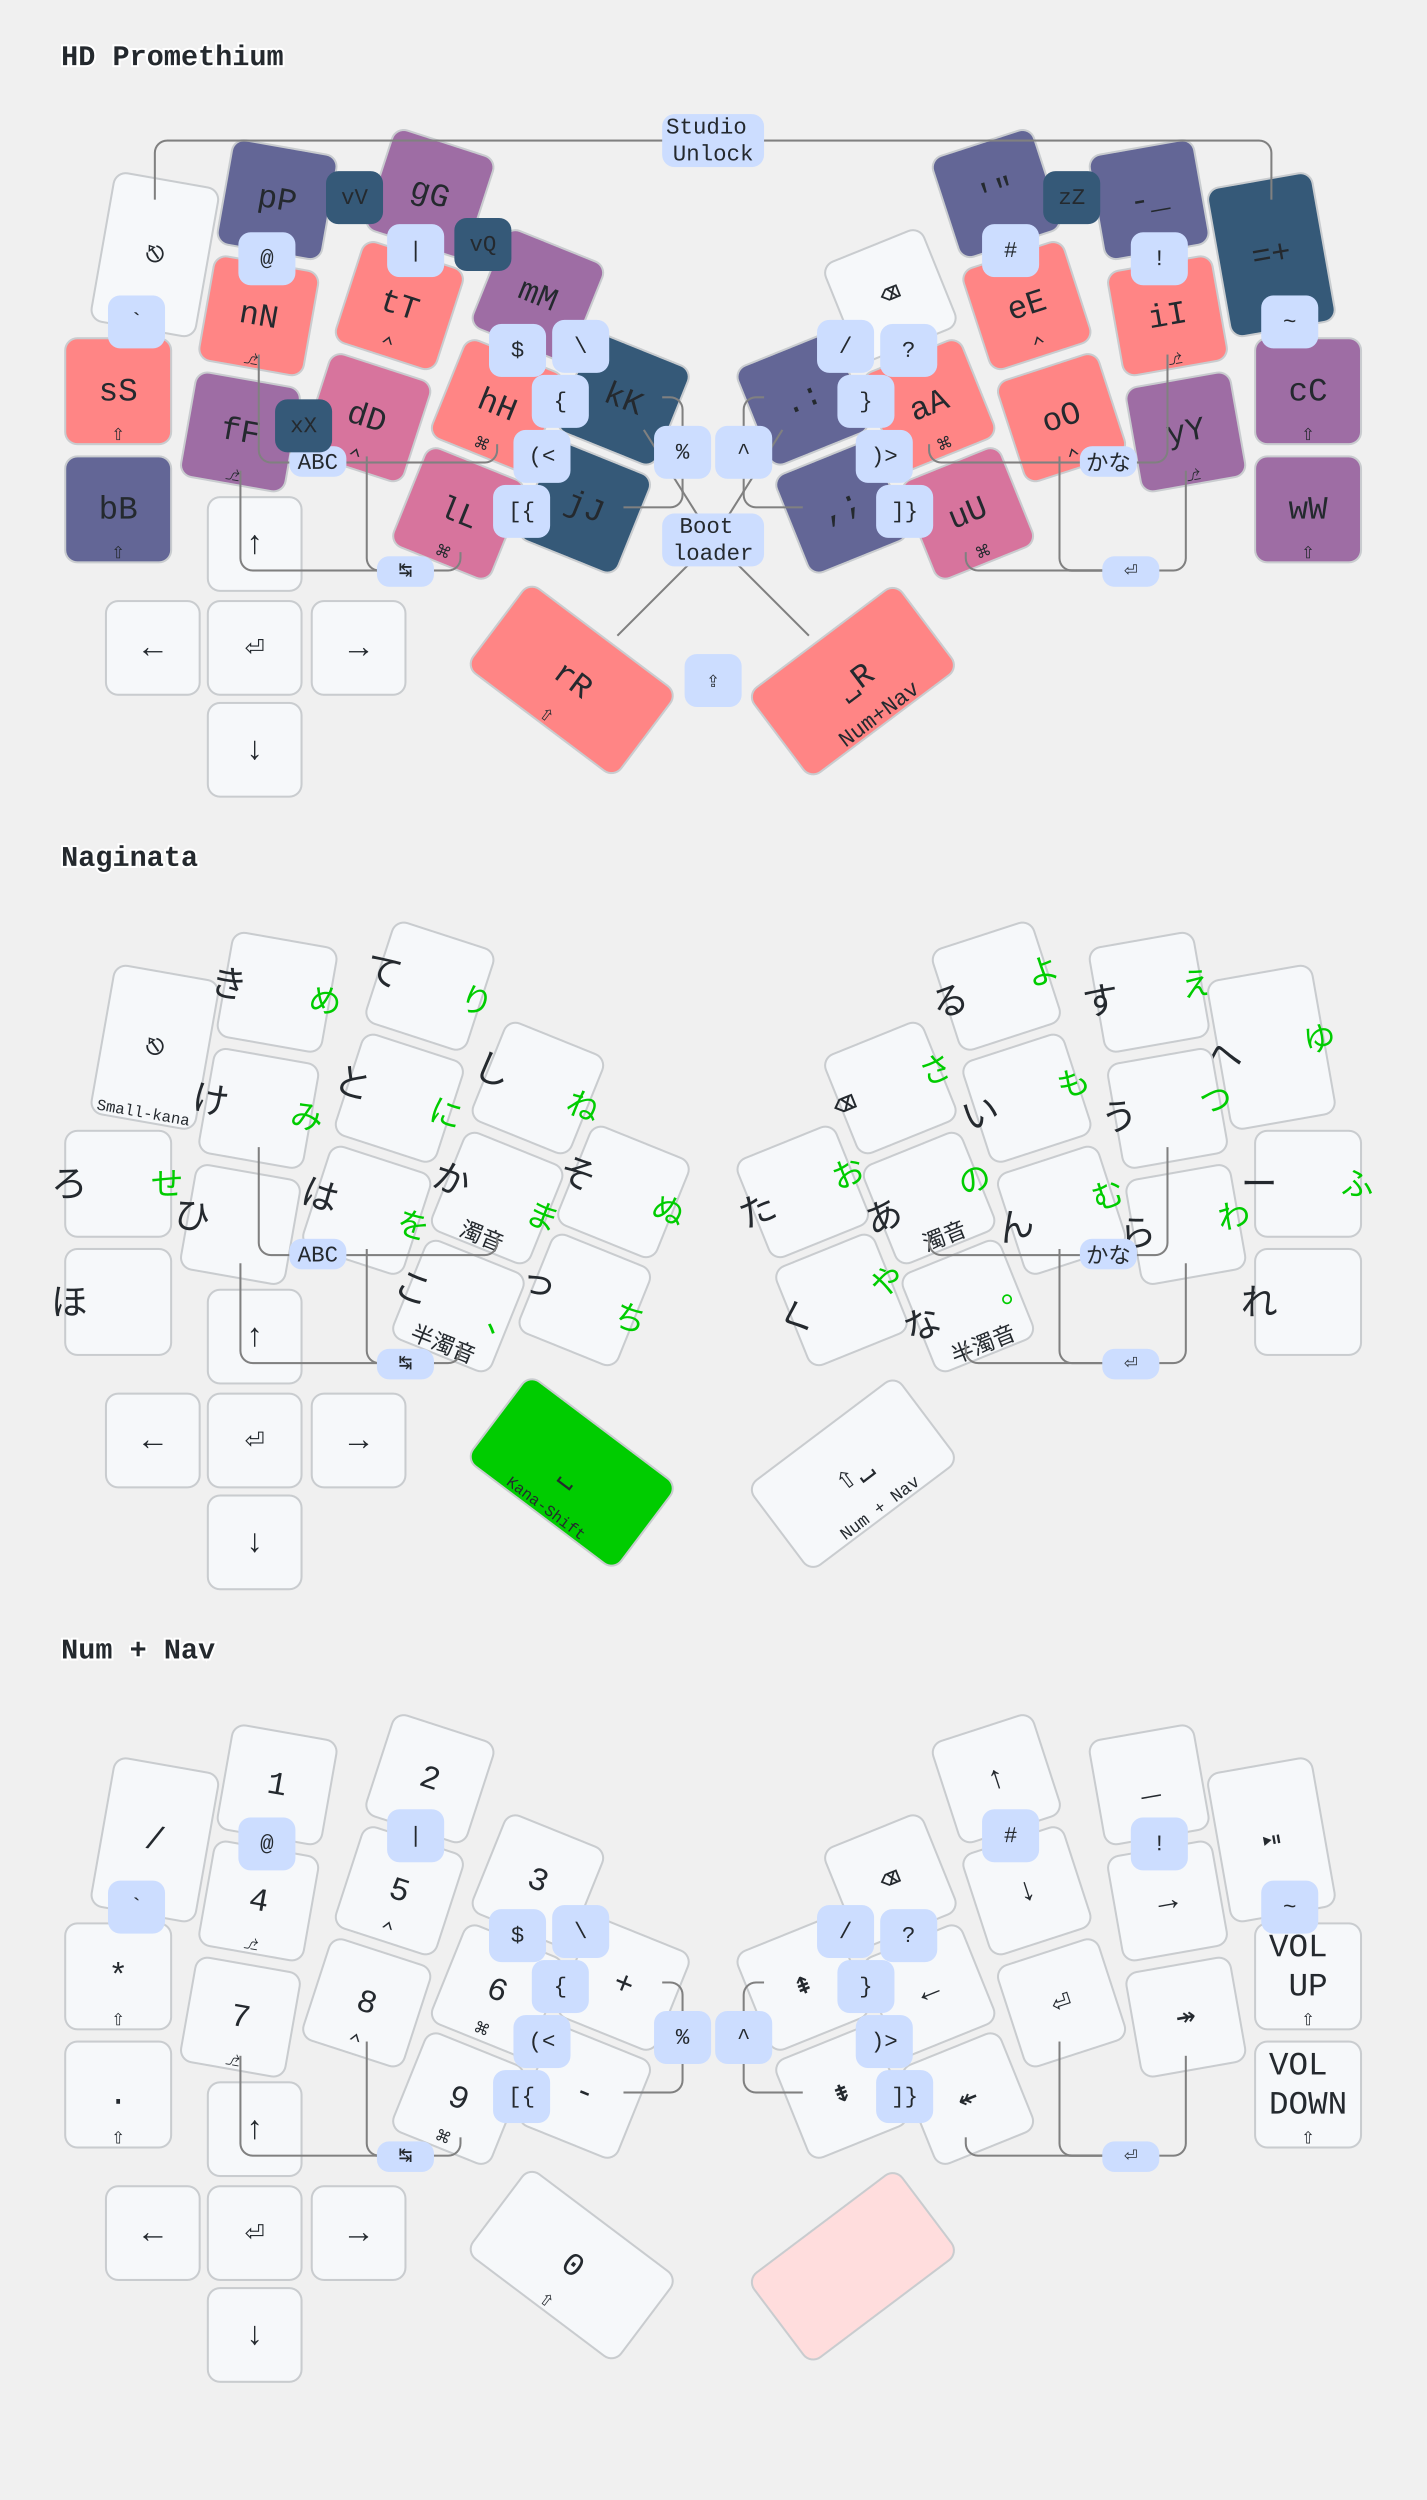
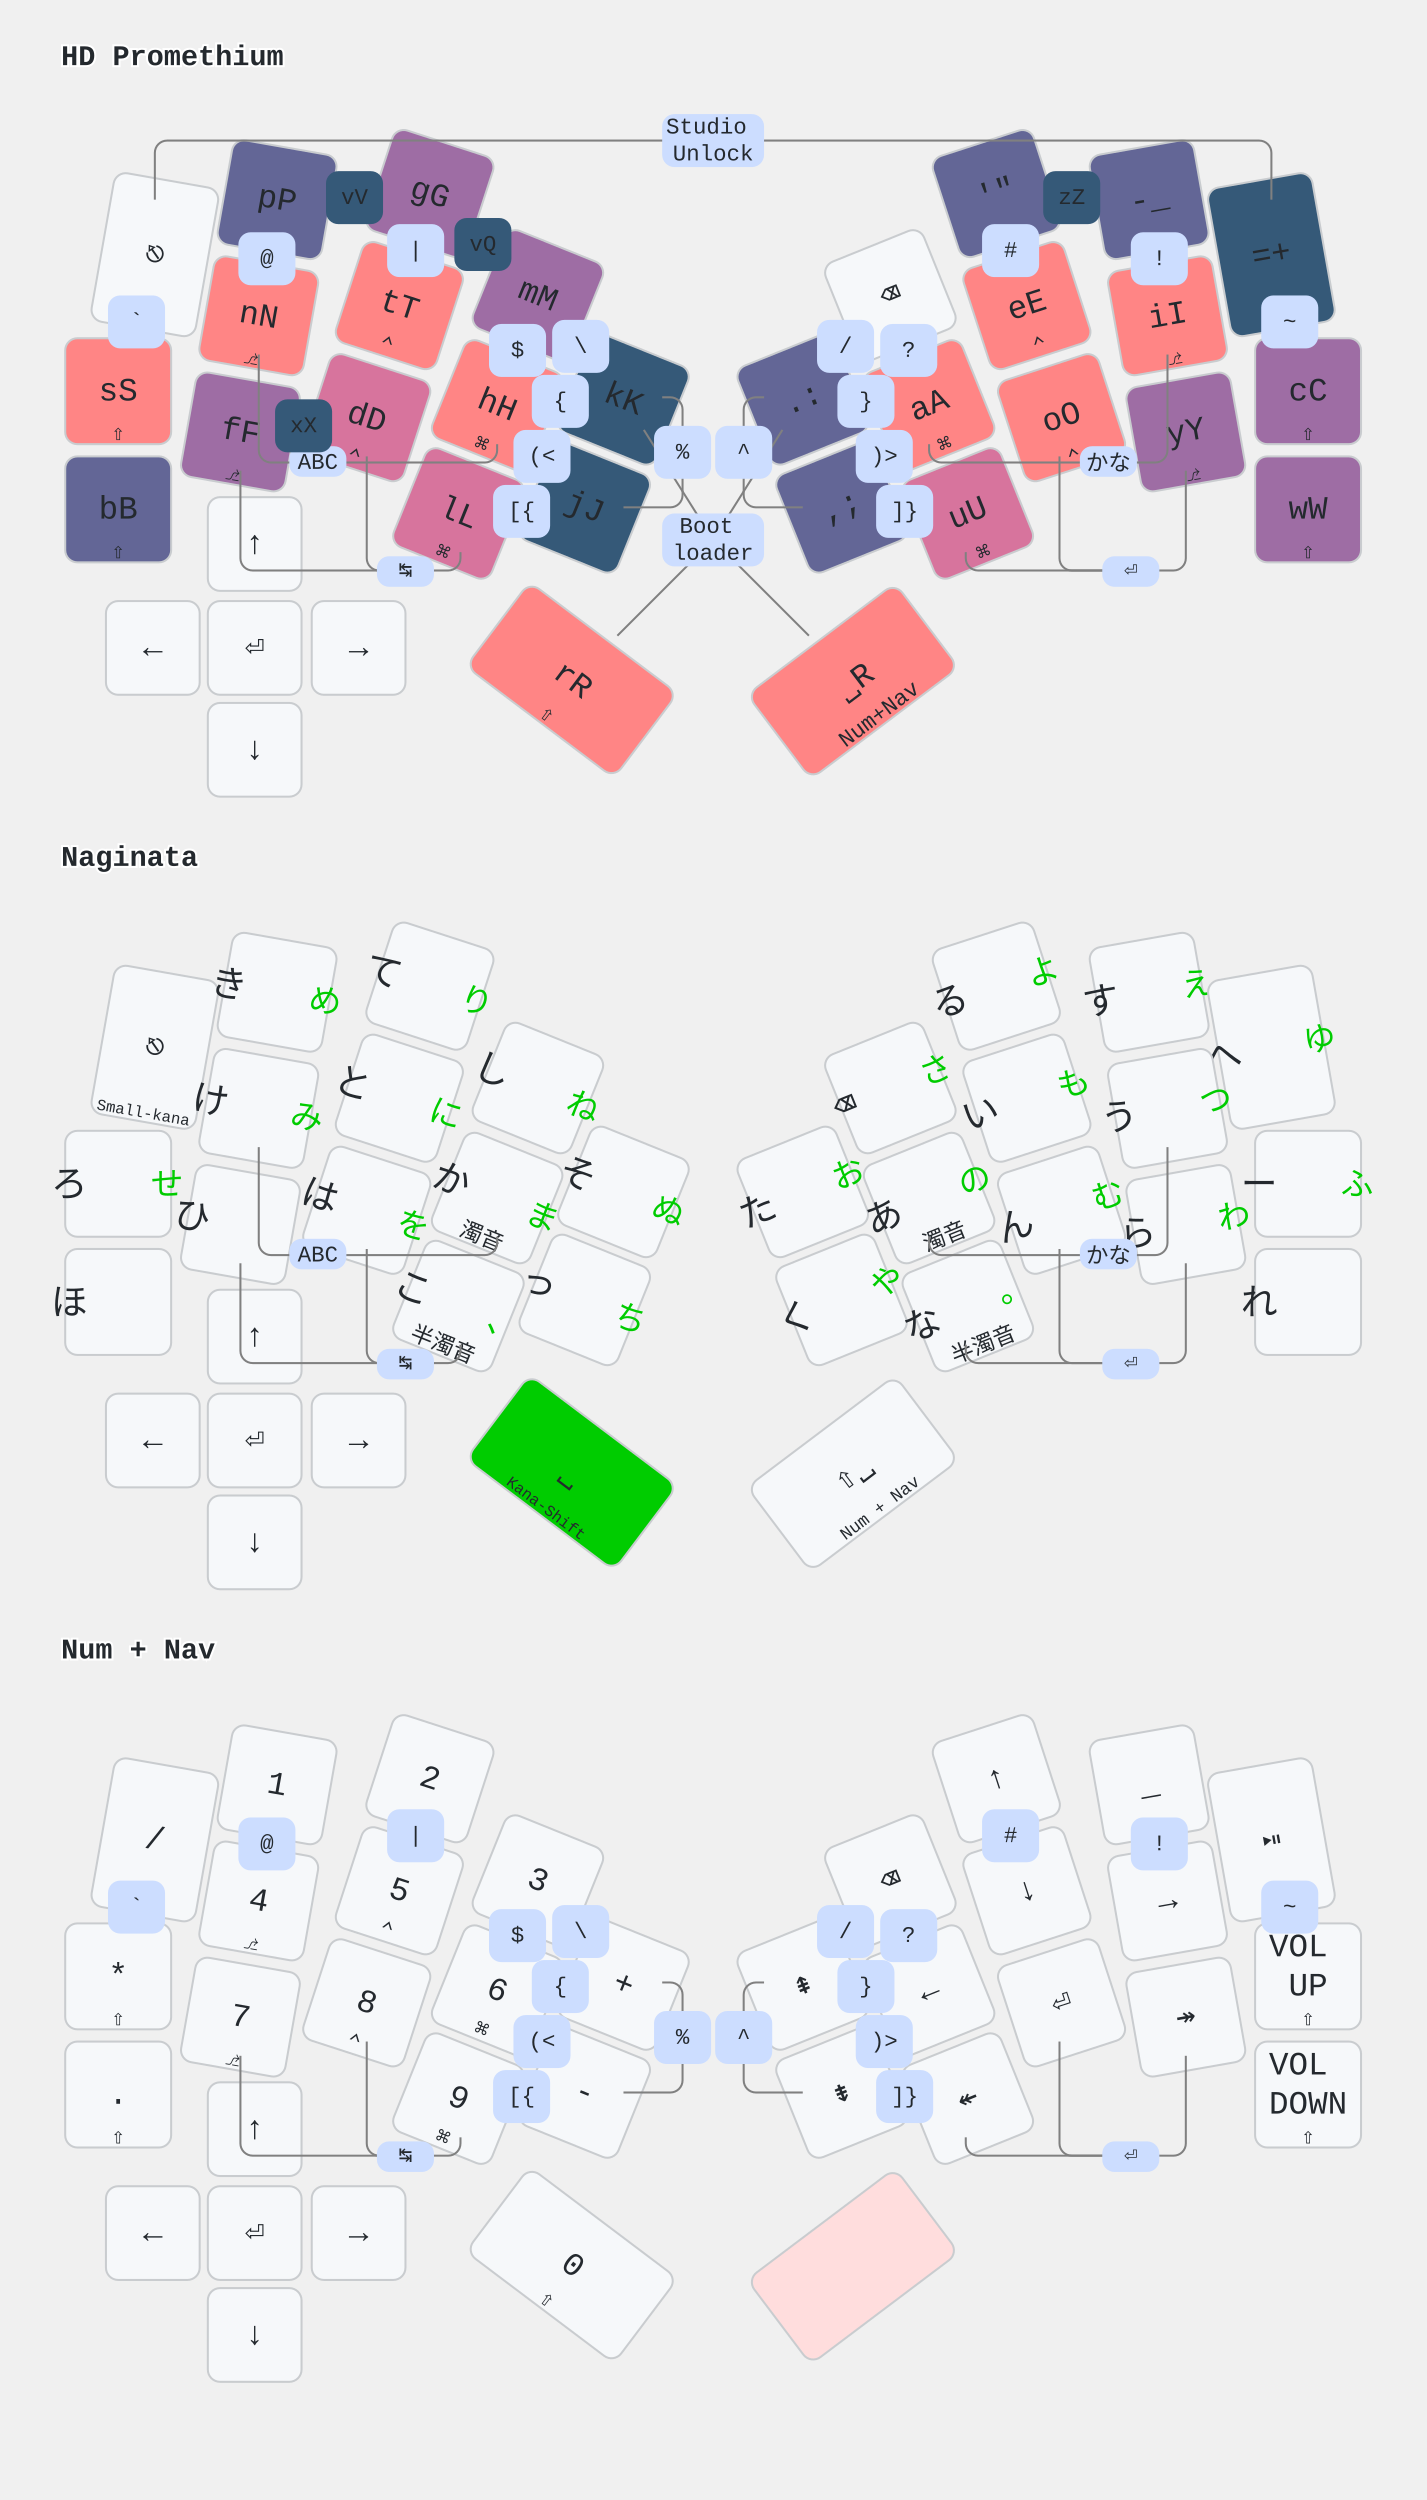
<svg xmlns="http://www.w3.org/2000/svg" width="700" height="1227" viewBox="0 0 700 1227" class="keymap">
  <style>/* inherit to force styles through use tags*/
svg path {
    fill: inherit;
}
/* font and background color specifications */
svg.keymap {
    font-family: SFMono-Regular,Consolas,Liberation Mono,Menlo,monospace;
    font-size: 14px;
    font-kerning: normal;
    text-rendering: optimizeLegibility;
    fill: #24292e;
}

/* default key styling */
rect.key {
    fill: #f6f8fa;
    stroke: #c9cccf;
    stroke-width: 1;
}

/* color accent for combo boxes */
rect.combo {
    fill: #cdf;
}

/* color accent for held keys */
rect.held, rect.combo.held {
    fill: #fdd;
}

/* color accent for ghost (optional) keys */
rect.ghost, rect.combo.ghost {
    stroke-dasharray: 4, 4;
    stroke-width: 2;
}

text {
    text-anchor: middle;
    dominant-baseline: middle;
}

/* styling for layer labels */
text.label {
    font-weight: bold;
    text-anchor: start;
    stroke: white;
    stroke-width: 2;
    paint-order: stroke;
}

text.tap {
    font-size: 16px;
}

/* styling for combo tap, and key hold/shifted label text */
text.combo, text.hold, text.shifted {
    font-size: 11px;
}

text.hold {
    text-anchor: middle;
    dominant-baseline: auto;
}

text.shifted {
    text-anchor: middle;
    dominant-baseline: hanging;
}

/* styling for hold/shifted label text in combo box */
text.combo.hold, text.combo.shifted {
    font-size: 8px;
}

/* lighter symbol for transparent keys */
text.trans {
    fill: #7b7e81;
}

/* styling for combo dendrons */
path.combo {
    stroke-width: 1;
    stroke: gray;
    fill: none;
}

/* Start Tabler Icons Cleanup */
/* cannot use height/width with glyphs */
.icon-tabler &gt; path {
    fill: inherit;
    stroke: inherit;
}
/* hide tabler's default box */
.icon-tabler &gt; path[stroke="none"][fill="none"] {
    visibility: collapse;
}

rect.low {
    fill: #355978;
}
rect.medium-low {
    fill: #636696;
}
rect.medium {
    fill: #9E6DA4;
}
rect.medium-high {
    fill: #D7749D;
}
rect.high {
    fill: #FF8585;
}

/* green styling for Naginata kana-shift */
rect.kshift {
    fill: #00CC00;
}
text.left {
    font-size: 18px;
    translate: 16px 7px;
}
text.right {
    fill: #00CC00;
    font-size: 16px;
    translate: -16px -10px;
}
</style>
  <g transform="translate(30, 0)" class="layer-HD Promethium">
    <text x="0" y="28" class="label" id="HD-Promethium">HD Promethium</text>
    <g transform="translate(0, 60)">
      <g transform="translate(46, 65) rotate(10.0)" class="key keypos-0">
        <rect rx="6" ry="6" x="-26" y="-37" width="52" height="74" class="key" />
        <text x="0" y="0" class="key tap">⎋</text>
      </g>
      <g transform="translate(106, 38) rotate(10.0)" class="key medium-low keypos-1">
        <rect rx="6" ry="6" x="-26" y="-26" width="52" height="52" class="key medium-low" />
        <text x="0" y="0" class="key medium-low tap">pP</text>
      </g>
      <g transform="translate(181, 35) rotate(18.0)" class="key medium keypos-2">
        <rect rx="6" ry="6" x="-26" y="-26" width="52" height="52" class="key medium" />
        <text x="0" y="0" class="key medium tap">gG</text>
      </g>
      <g transform="translate(234, 85) rotate(22.0)" class="key medium keypos-3">
        <rect rx="6" ry="6" x="-26" y="-26" width="52" height="52" class="key medium" />
        <text x="0" y="0" class="key medium tap">mM</text>
      </g>
      <g transform="translate(276, 136) rotate(22.0)" class="key low keypos-4">
        <rect rx="6" ry="6" x="-26" y="-26" width="52" height="52" class="key low" />
        <text x="0" y="0" class="key low tap">kK</text>
      </g>
      <g transform="translate(364, 136) rotate(-22.0)" class="key medium-low keypos-5">
        <rect rx="6" ry="6" x="-26" y="-26" width="52" height="52" class="key medium-low" />
        <text x="0" y="0" class="key medium-low tap">.:</text>
      </g>
      <g transform="translate(407, 85) rotate(-22.0)" class="key keypos-6">
        <rect rx="6" ry="6" x="-26" y="-26" width="52" height="52" class="key" />
        <text x="0" y="0" class="key tap">⌫</text>
      </g>
      <g transform="translate(459, 35) rotate(-18.0)" class="key medium-low keypos-7">
        <rect rx="6" ry="6" x="-26" y="-26" width="52" height="52" class="key medium-low" />
        <text x="0" y="0" class="key medium-low tap">'"</text>
      </g>
      <g transform="translate(534, 38) rotate(-10.0)" class="key medium-low keypos-8">
        <rect rx="6" ry="6" x="-26" y="-26" width="52" height="52" class="key medium-low" />
        <text x="0" y="0" class="key medium-low tap">-_</text>
      </g>
      <g transform="translate(594, 65) rotate(-10.0)" class="key low keypos-9">
        <rect rx="6" ry="6" x="-26" y="-37" width="52" height="74" class="key low" />
        <text x="0" y="0" class="key low tap">=+</text>
      </g>
      <g transform="translate(28, 132)" class="key high keypos-10">
        <rect rx="6" ry="6" x="-26" y="-26" width="52" height="52" class="key high" />
        <text x="0" y="0" class="key high tap">sS</text>
        <text x="0" y="24" class="key high hold">⇧</text>
      </g>
      <g transform="translate(97, 95) rotate(10.0)" class="key high keypos-11">
        <rect rx="6" ry="6" x="-26" y="-26" width="52" height="52" class="key high" />
        <text x="0" y="0" class="key high tap">nN</text>
        <text x="0" y="24" class="key high hold">⎇</text>
      </g>
      <g transform="translate(166, 90) rotate(18.0)" class="key high keypos-12">
        <rect rx="6" ry="6" x="-26" y="-26" width="52" height="52" class="key high" />
        <text x="0" y="0" class="key high tap">tT</text>
        <text x="0" y="24" class="key high hold">⌃</text>
      </g>
      <g transform="translate(214, 139) rotate(22.0)" class="key high keypos-13">
        <rect rx="6" ry="6" x="-26" y="-26" width="52" height="52" class="key high" />
        <text x="0" y="0" class="key high tap">hH</text>
        <text x="0" y="24" class="key high hold">⌘</text>
      </g>
      <g transform="translate(257, 189) rotate(22.0)" class="key low keypos-14">
        <rect rx="6" ry="6" x="-26" y="-26" width="52" height="52" class="key low" />
        <text x="0" y="0" class="key low tap">jJ</text>
      </g>
      <g transform="translate(383, 189) rotate(-22.0)" class="key medium-low keypos-15">
        <rect rx="6" ry="6" x="-26" y="-26" width="52" height="52" class="key medium-low" />
        <text x="0" y="0" class="key medium-low tap">,;</text>
      </g>
      <g transform="translate(426, 139) rotate(-22.0)" class="key high keypos-16">
        <rect rx="6" ry="6" x="-26" y="-26" width="52" height="52" class="key high" />
        <text x="0" y="0" class="key high tap">aA</text>
        <text x="0" y="24" class="key high hold">⌘</text>
      </g>
      <g transform="translate(474, 90) rotate(-18.0)" class="key high keypos-17">
        <rect rx="6" ry="6" x="-26" y="-26" width="52" height="52" class="key high" />
        <text x="0" y="0" class="key high tap">eE</text>
        <text x="0" y="24" class="key high hold">⌃</text>
      </g>
      <g transform="translate(543, 95) rotate(-10.0)" class="key high keypos-18">
        <rect rx="6" ry="6" x="-26" y="-26" width="52" height="52" class="key high" />
        <text x="0" y="0" class="key high tap">iI</text>
        <text x="0" y="24" class="key high hold">⎇</text>
      </g>
      <g transform="translate(612, 132)" class="key medium keypos-19">
        <rect rx="6" ry="6" x="-26" y="-26" width="52" height="52" class="key medium" />
        <text x="0" y="0" class="key medium tap">cC</text>
        <text x="0" y="24" class="key medium hold">⇧</text>
      </g>
      <g transform="translate(28, 190)" class="key medium-low keypos-20">
        <rect rx="6" ry="6" x="-26" y="-26" width="52" height="52" class="key medium-low" />
        <text x="0" y="0" class="key medium-low tap">bB</text>
        <text x="0" y="24" class="key medium-low hold">⇧</text>
      </g>
      <g transform="translate(88, 152) rotate(10.0)" class="key medium keypos-21">
        <rect rx="6" ry="6" x="-26" y="-26" width="52" height="52" class="key medium" />
        <text x="0" y="0" class="key medium tap">fF</text>
        <text x="0" y="24" class="key medium hold">⎇</text>
      </g>
      <g transform="translate(150, 145) rotate(18.0)" class="key medium-high keypos-22">
        <rect rx="6" ry="6" x="-26" y="-26" width="52" height="52" class="key medium-high" />
        <text x="0" y="0" class="key medium-high tap">dD</text>
        <text x="0" y="24" class="key medium-high hold">⌃</text>
      </g>
      <g transform="translate(195, 192) rotate(22.0)" class="key medium-high keypos-23">
        <rect rx="6" ry="6" x="-26" y="-26" width="52" height="52" class="key medium-high" />
        <text x="0" y="0" class="key medium-high tap">lL</text>
        <text x="0" y="24" class="key medium-high hold">⌘</text>
      </g>
      <g transform="translate(251, 274) rotate(37.0)" class="key high keypos-24">
        <rect rx="6" ry="6" x="-46" y="-26" width="91" height="52" class="key high" />
        <text x="0" y="0" class="key high tap">rR</text>
        <text x="0" y="24" class="key high hold">⇧</text>
      </g>
      <g transform="translate(389, 274) rotate(-37.0)" class="key high keypos-25">
        <rect rx="6" ry="6" x="-46" y="-26" width="91" height="52" class="key high" />
        <text x="0" y="0" class="key high tap">⎵R</text>
        <text x="0" y="24" class="key high hold">Num+Nav</text>
      </g>
      <g transform="translate(445, 192) rotate(-22.0)" class="key medium-high keypos-26">
        <rect rx="6" ry="6" x="-26" y="-26" width="52" height="52" class="key medium-high" />
        <text x="0" y="0" class="key medium-high tap">uU</text>
        <text x="0" y="24" class="key medium-high hold">⌘</text>
      </g>
      <g transform="translate(491, 145) rotate(-18.0)" class="key high keypos-27">
        <rect rx="6" ry="6" x="-26" y="-26" width="52" height="52" class="key high" />
        <text x="0" y="0" class="key high tap">oO</text>
        <text x="0" y="24" class="key high hold">⌃</text>
      </g>
      <g transform="translate(552, 152) rotate(-10.0)" class="key medium keypos-28">
        <rect rx="6" ry="6" x="-26" y="-26" width="52" height="52" class="key medium" />
        <text x="0" y="0" class="key medium tap">yY</text>
        <text x="0" y="24" class="key medium hold">⎇</text>
      </g>
      <g transform="translate(612, 190)" class="key medium keypos-29">
        <rect rx="6" ry="6" x="-26" y="-26" width="52" height="52" class="key medium" />
        <text x="0" y="0" class="key medium tap">wW</text>
        <text x="0" y="24" class="key medium hold">⇧</text>
      </g>
      <g transform="translate(95, 207)" class="key keypos-30">
        <rect rx="6" ry="6" x="-23" y="-23" width="46" height="46" class="key" />
        <text x="0" y="0" class="key tap">↑</text>
      </g>
      <g transform="translate(45, 258)" class="key keypos-31">
        <rect rx="6" ry="6" x="-23" y="-23" width="46" height="46" class="key" />
        <text x="0" y="0" class="key tap">←</text>
      </g>
      <g transform="translate(95, 258)" class="key keypos-32">
        <rect rx="6" ry="6" x="-23" y="-23" width="46" height="46" class="key" />
        <text x="0" y="0" class="key tap">⏎</text>
      </g>
      <g transform="translate(146, 258)" class="key keypos-33">
        <rect rx="6" ry="6" x="-23" y="-23" width="46" height="46" class="key" />
        <text x="0" y="0" class="key tap">→</text>
      </g>
      <g transform="translate(95, 308)" class="key keypos-34">
        <rect rx="6" ry="6" x="-23" y="-23" width="46" height="46" class="key" />
        <text x="0" y="0" class="key tap">↓</text>
      </g>
      <g class="combo combopos-0">
        <path d="M320,9 h-268 a6.0,6.0 0 0 0 -6.0,6.0 v23" class="combo" />
        <path d="M320,9 h268 a6.0,6.0 0 0 1 6.0,6.0 v23" class="combo" />
        <rect rx="6" ry="6" x="295" y="-4" width="50" height="26" class="combo" />
        <text x="320" y="9" class="combo tap">
          <tspan x="320" dy="-0.6em">Studio</tspan>
          <tspan x="320" dy="1.2em">Unlock</tspan>
        </text>
      </g>
      <g class="combo combopos-1">
        <path d="M320,205 l-34,-54" class="combo" />
        <path d="M320,205 l34,-54" class="combo" />
        <path d="M320,205 l-47,47" class="combo" />
        <path d="M320,205 l47,47" class="combo" />
        <rect rx="6" ry="6" x="295" y="192" width="50" height="26" class="combo" />
        <text x="320" y="205" class="combo tap">
          <tspan x="320" dy="-0.6em">Boot</tspan>
          <tspan x="320" dy="1.2em">loader</tspan>
        </text>
      </g>
      <g class="combo combopos-2">
        <path d="M514,167 h-82 a6.0,6.0 0 0 1 -6.0,-6.0 v-3" class="combo" />
        <path d="M514,167 h23 a6.0,6.0 0 0 0 6.0,-6.0 v-47" class="combo" />
        <rect rx="6" ry="6" x="500" y="159" width="28" height="15" class="combo" />
        <text x="514" y="167" class="combo tap">かな</text>
      </g>
      <g class="combo combopos-3">
        <path d="M126,167 h82 a6.0,6.0 0 0 0 6.0,-6.0 v-3" class="combo" />
        <path d="M126,167 h-23 a6.0,6.0 0 0 1 -6.0,-6.0 v-47" class="combo" />
        <rect rx="6" ry="6" x="112" y="159" width="28" height="15" class="combo" />
        <text x="126" y="167" class="combo tap">ABC</text>
      </g>
      <g class="combo combopos-6">
        <path d="M169,220 h21 a6.0,6.0 0 0 0 6.0,-6.0 v-3" class="combo" />
        <path d="M169,220 h-13 a6.0,6.0 0 0 1 -6.0,-6.0 v-50" class="combo" />
        <path d="M169,220 h-75 a6.0,6.0 0 0 1 -6.0,-6.0 v-43" class="combo" />
        <rect rx="6" ry="6" x="155" y="213" width="28" height="15" class="combo" />
        <text x="169" y="220" class="combo tap">↹</text>
      </g>
      <g class="combo combopos-7">
        <path d="M525,220 h-75 a6.0,6.0 0 0 1 -6.0,-6.0 v-3" class="combo" />
        <path d="M525,220 h-29 a6.0,6.0 0 0 1 -6.0,-6.0 v-50" class="combo" />
        <path d="M525,220 h21 a6.0,6.0 0 0 0 6.0,-6.0 v-43" class="combo" />
        <rect rx="6" ry="6" x="511" y="213" width="28" height="15" class="combo" />
        <text x="525" y="220" class="combo tap">⏎</text>
      </g>
      <g class="combo low combopos-8">
        <rect rx="6" ry="6" x="193" y="47" width="28" height="26" class="combo low" />
        <text x="207" y="60" class="combo low tap">vQ</text>
      </g>
      <g class="combo low combopos-9">
        <rect rx="6" ry="6" x="482" y="24" width="28" height="26" class="combo low" />
        <text x="496" y="37" class="combo low tap">zZ</text>
      </g>
      <g class="combo low combopos-10">
        <rect rx="6" ry="6" x="130" y="24" width="28" height="26" class="combo low" />
        <text x="144" y="37" class="combo low tap">vV</text>
      </g>
      <g class="combo low combopos-11">
        <rect rx="6" ry="6" x="105" y="136" width="28" height="26" class="combo low" />
        <text x="119" y="149" class="combo low tap">xX</text>
      </g>
      <g class="combo combopos-12">
-         <rect rx="6" ry="6" x="306" y="261" width="28" height="26" class="combo" />
-         <text x="320" y="274" class="combo tap">⇪</text>
-       </g>
-       <g class="combo combopos-13">
        <rect rx="6" ry="6" x="23" y="85" width="28" height="26" class="combo" />
        <text x="37" y="98" class="combo tap">`</text>
      </g>
-       <g class="combo combopos-14">
+       <g class="combo combopos-13">
        <rect rx="6" ry="6" x="87" y="54" width="28" height="26" class="combo" />
        <text x="101" y="67" class="combo tap">@</text>
      </g>
-       <g class="combo combopos-15">
+       <g class="combo combopos-14">
        <rect rx="6" ry="6" x="160" y="50" width="28" height="26" class="combo" />
        <text x="174" y="63" class="combo tap">|</text>
      </g>
-       <g class="combo combopos-16">
+       <g class="combo combopos-15">
        <rect rx="6" ry="6" x="210" y="99" width="28" height="26" class="combo" />
        <text x="224" y="112" class="combo tap">$</text>
      </g>
-       <g class="combo combopos-17">
+       <g class="combo combopos-16">
        <rect rx="6" ry="6" x="241" y="97" width="28" height="26" class="combo" />
        <text x="255" y="110" class="combo tap">\</text>
      </g>
-       <g class="combo combopos-18">
+       <g class="combo combopos-17">
        <path d="M305,162 v-21 a6.0,6.0 0 0 0 -6.0,-6.0 h-4" class="combo" />
        <path d="M305,162 v21 a6.0,6.0 0 0 1 -6.0,6.0 h-23" class="combo" />
        <rect rx="6" ry="6" x="291" y="149" width="28" height="26" class="combo" />
        <text x="305" y="162" class="combo tap">%</text>
      </g>
-       <g class="combo combopos-19">
+       <g class="combo combopos-18">
        <path d="M335,162 v-21 a6.0,6.0 0 0 1 6.0,-6.0 h4" class="combo" />
        <path d="M335,162 v21 a6.0,6.0 0 0 0 6.0,6.0 h23" class="combo" />
        <rect rx="6" ry="6" x="321" y="149" width="28" height="26" class="combo" />
        <text x="335" y="162" class="combo tap">^</text>
      </g>
-       <g class="combo combopos-20">
+       <g class="combo combopos-19">
        <rect rx="6" ry="6" x="371" y="97" width="28" height="26" class="combo" />
        <text x="385" y="110" class="combo tap">/</text>
      </g>
-       <g class="combo combopos-21">
+       <g class="combo combopos-20">
        <rect rx="6" ry="6" x="402" y="99" width="28" height="26" class="combo" />
        <text x="416" y="112" class="combo tap">?</text>
      </g>
-       <g class="combo combopos-22">
+       <g class="combo combopos-21">
        <rect rx="6" ry="6" x="452" y="50" width="28" height="26" class="combo" />
        <text x="466" y="63" class="combo tap">#</text>
      </g>
-       <g class="combo combopos-23">
+       <g class="combo combopos-22">
        <rect rx="6" ry="6" x="525" y="54" width="28" height="26" class="combo" />
        <text x="539" y="67" class="combo tap">!</text>
      </g>
-       <g class="combo combopos-24">
+       <g class="combo combopos-23">
        <rect rx="6" ry="6" x="589" y="85" width="28" height="26" class="combo" />
        <text x="603" y="98" class="combo tap">~</text>
      </g>
-       <g class="combo combopos-25">
+       <g class="combo combopos-24">
        <rect rx="6" ry="6" x="231" y="124" width="28" height="26" class="combo" />
        <text x="245" y="137" class="combo tap">{</text>
      </g>
-       <g class="combo combopos-26">
+       <g class="combo combopos-25">
        <rect rx="6" ry="6" x="381" y="124" width="28" height="26" class="combo" />
        <text x="395" y="137" class="combo tap">}</text>
      </g>
-       <g class="combo combopos-27">
+       <g class="combo combopos-26">
        <rect rx="6" ry="6" x="222" y="151" width="28" height="26" class="combo" />
        <text x="236" y="164" class="combo tap">(&lt;</text>
      </g>
-       <g class="combo combopos-28">
+       <g class="combo combopos-27">
        <rect rx="6" ry="6" x="390" y="151" width="28" height="26" class="combo" />
        <text x="404" y="164" class="combo tap">)&gt;</text>
      </g>
-       <g class="combo combopos-29">
+       <g class="combo combopos-28">
        <rect rx="6" ry="6" x="212" y="178" width="28" height="26" class="combo" />
        <text x="226" y="191" class="combo tap">[{</text>
      </g>
-       <g class="combo combopos-30">
+       <g class="combo combopos-29">
        <rect rx="6" ry="6" x="400" y="178" width="28" height="26" class="combo" />
        <text x="414" y="191" class="combo tap">]}</text>
      </g>
    </g>
  </g>
  <g transform="translate(30, 393)" class="layer-Naginata">
    <text x="0" y="28" class="label" id="Naginata">Naginata</text>
    <g transform="translate(0, 56)">
      <g transform="translate(46, 65) rotate(10.0)" class="key keypos-0">
        <rect rx="6" ry="6" x="-26" y="-37" width="52" height="74" class="key" />
        <text x="0" y="0" class="key tap">⎋</text>
        <text x="0" y="35" class="key hold">
          <tspan style="font-size: 70%">Small-kana</tspan>
        </text>
      </g>
      <g transform="translate(106, 38) rotate(10.0)" class="key keypos-1">
        <rect rx="6" ry="6" x="-26" y="-26" width="52" height="52" class="key" />
        <text x="-24" y="0" class="key left">き</text>
        <text x="24" y="0" class="key right">め</text>
      </g>
      <g transform="translate(181, 35) rotate(18.0)" class="key keypos-2">
        <rect rx="6" ry="6" x="-26" y="-26" width="52" height="52" class="key" />
        <text x="-24" y="0" class="key left">て</text>
        <text x="24" y="0" class="key right">り</text>
      </g>
      <g transform="translate(234, 85) rotate(22.0)" class="key keypos-3">
        <rect rx="6" ry="6" x="-26" y="-26" width="52" height="52" class="key" />
        <text x="-24" y="0" class="key left">し</text>
        <text x="24" y="0" class="key right">ね</text>
      </g>
      <g transform="translate(276, 136) rotate(22.0)" class="key keypos-4">
        <rect rx="6" ry="6" x="-26" y="-26" width="52" height="52" class="key" />
        <text x="-24" y="0" class="key left">そ</text>
        <text x="24" y="0" class="key right">ぬ</text>
      </g>
      <g transform="translate(364, 136) rotate(-22.0)" class="key keypos-5">
        <rect rx="6" ry="6" x="-26" y="-26" width="52" height="52" class="key" />
        <text x="-24" y="0" class="key left">た</text>
        <text x="24" y="0" class="key right">お</text>
      </g>
      <g transform="translate(407, 85) rotate(-22.0)" class="key keypos-6">
        <rect rx="6" ry="6" x="-26" y="-26" width="52" height="52" class="key" />
        <text x="-24" y="0" class="key left">⌫</text>
        <text x="24" y="0" class="key right">さ</text>
      </g>
      <g transform="translate(459, 35) rotate(-18.0)" class="key keypos-7">
        <rect rx="6" ry="6" x="-26" y="-26" width="52" height="52" class="key" />
        <text x="-24" y="0" class="key left">る</text>
        <text x="24" y="0" class="key right">よ</text>
      </g>
      <g transform="translate(534, 38) rotate(-10.0)" class="key keypos-8">
        <rect rx="6" ry="6" x="-26" y="-26" width="52" height="52" class="key" />
        <text x="-24" y="0" class="key left">す</text>
        <text x="24" y="0" class="key right">え</text>
      </g>
      <g transform="translate(594, 65) rotate(-10.0)" class="key keypos-9">
        <rect rx="6" ry="6" x="-26" y="-37" width="52" height="74" class="key" />
        <text x="-24" y="0" class="key left">へ</text>
        <text x="24" y="0" class="key right">ゆ</text>
      </g>
      <g transform="translate(28, 132)" class="key keypos-10">
        <rect rx="6" ry="6" x="-26" y="-26" width="52" height="52" class="key" />
        <text x="-24" y="0" class="key left">ろ</text>
        <text x="24" y="0" class="key right">せ</text>
      </g>
      <g transform="translate(97, 95) rotate(10.0)" class="key keypos-11">
        <rect rx="6" ry="6" x="-26" y="-26" width="52" height="52" class="key" />
        <text x="-24" y="0" class="key left">け</text>
        <text x="24" y="0" class="key right">み</text>
      </g>
      <g transform="translate(166, 90) rotate(18.0)" class="key keypos-12">
        <rect rx="6" ry="6" x="-26" y="-26" width="52" height="52" class="key" />
        <text x="-24" y="0" class="key left">と</text>
        <text x="24" y="0" class="key right">に</text>
      </g>
      <g transform="translate(214, 139) rotate(22.0)" class="key keypos-13">
        <rect rx="6" ry="6" x="-26" y="-26" width="52" height="52" class="key" />
        <text x="0" y="24" class="key hold">濁音</text>
        <text x="-24" y="0" class="key left">か</text>
        <text x="24" y="0" class="key right">ま</text>
      </g>
      <g transform="translate(257, 189) rotate(22.0)" class="key keypos-14">
        <rect rx="6" ry="6" x="-26" y="-26" width="52" height="52" class="key" />
        <text x="-24" y="0" class="key left">っ</text>
        <text x="24" y="0" class="key right">ち</text>
      </g>
      <g transform="translate(383, 189) rotate(-22.0)" class="key keypos-15">
        <rect rx="6" ry="6" x="-26" y="-26" width="52" height="52" class="key" />
        <text x="-24" y="0" class="key left">く</text>
        <text x="24" y="0" class="key right">や</text>
      </g>
      <g transform="translate(426, 139) rotate(-22.0)" class="key keypos-16">
        <rect rx="6" ry="6" x="-26" y="-26" width="52" height="52" class="key" />
        <text x="0" y="24" class="key hold">濁音</text>
        <text x="-24" y="0" class="key left">あ</text>
        <text x="24" y="0" class="key right">の</text>
      </g>
      <g transform="translate(474, 90) rotate(-18.0)" class="key keypos-17">
        <rect rx="6" ry="6" x="-26" y="-26" width="52" height="52" class="key" />
        <text x="-24" y="0" class="key left">い</text>
        <text x="24" y="0" class="key right">も</text>
      </g>
      <g transform="translate(543, 95) rotate(-10.0)" class="key keypos-18">
        <rect rx="6" ry="6" x="-26" y="-26" width="52" height="52" class="key" />
        <text x="-24" y="0" class="key left">う</text>
        <text x="24" y="0" class="key right">つ</text>
      </g>
      <g transform="translate(612, 132)" class="key keypos-19">
        <rect rx="6" ry="6" x="-26" y="-26" width="52" height="52" class="key" />
        <text x="-24" y="0" class="key left">ー</text>
        <text x="24" y="0" class="key right">ふ</text>
      </g>
      <g transform="translate(28, 190)" class="key keypos-20">
        <rect rx="6" ry="6" x="-26" y="-26" width="52" height="52" class="key" />
        <text x="-24" y="0" class="key left">ほ</text>
      </g>
      <g transform="translate(88, 152) rotate(10.0)" class="key keypos-21">
        <rect rx="6" ry="6" x="-26" y="-26" width="52" height="52" class="key" />
        <text x="-24" y="0" class="key left">ひ</text>
      </g>
      <g transform="translate(150, 145) rotate(18.0)" class="key keypos-22">
        <rect rx="6" ry="6" x="-26" y="-26" width="52" height="52" class="key" />
        <text x="-24" y="0" class="key left">は</text>
        <text x="24" y="0" class="key right">を</text>
      </g>
      <g transform="translate(195, 192) rotate(22.0)" class="key keypos-23">
        <rect rx="6" ry="6" x="-26" y="-26" width="52" height="52" class="key" />
        <text x="0" y="24" class="key hold">半濁音</text>
        <text x="-24" y="0" class="key left">こ</text>
        <text x="24" y="0" class="key right">、</text>
      </g>
      <g transform="translate(251, 274) rotate(37.0)" class="key kshift keypos-24">
        <rect rx="6" ry="6" x="-46" y="-26" width="91" height="52" class="key kshift" />
        <text x="0" y="0" class="key kshift tap">⎵</text>
        <text x="0" y="24" class="key kshift hold">
          <tspan style="font-size: 70%">Kana-Shift</tspan>
        </text>
      </g>
      <g transform="translate(389, 274) rotate(-37.0)" class="key keypos-25">
        <rect rx="6" ry="6" x="-46" y="-26" width="91" height="52" class="key" />
        <text x="0" y="0" class="key tap">⇧⎵</text>
        <a href="#Num--Nav">
          <text x="0" y="24" class="key hold layer-activator">
            <tspan style="font-size: 78%">Num + Nav</tspan>
          </text>
        </a>
      </g>
      <g transform="translate(445, 192) rotate(-22.0)" class="key keypos-26">
        <rect rx="6" ry="6" x="-26" y="-26" width="52" height="52" class="key" />
        <text x="0" y="24" class="key hold">半濁音</text>
        <text x="-24" y="0" class="key left">な</text>
        <text x="24" y="0" class="key right">。</text>
      </g>
      <g transform="translate(491, 145) rotate(-18.0)" class="key keypos-27">
        <rect rx="6" ry="6" x="-26" y="-26" width="52" height="52" class="key" />
        <text x="-24" y="0" class="key left">ん</text>
        <text x="24" y="0" class="key right">む</text>
      </g>
      <g transform="translate(552, 152) rotate(-10.0)" class="key keypos-28">
        <rect rx="6" ry="6" x="-26" y="-26" width="52" height="52" class="key" />
        <text x="-24" y="0" class="key left">ら</text>
        <text x="24" y="0" class="key right">わ</text>
      </g>
      <g transform="translate(612, 190)" class="key keypos-29">
        <rect rx="6" ry="6" x="-26" y="-26" width="52" height="52" class="key" />
        <text x="-24" y="0" class="key left">れ</text>
      </g>
      <g transform="translate(95, 207)" class="key keypos-30">
        <rect rx="6" ry="6" x="-23" y="-23" width="46" height="46" class="key" />
        <text x="0" y="0" class="key tap">↑</text>
      </g>
      <g transform="translate(45, 258)" class="key keypos-31">
        <rect rx="6" ry="6" x="-23" y="-23" width="46" height="46" class="key" />
        <text x="0" y="0" class="key tap">←</text>
      </g>
      <g transform="translate(95, 258)" class="key keypos-32">
        <rect rx="6" ry="6" x="-23" y="-23" width="46" height="46" class="key" />
        <text x="0" y="0" class="key tap">⏎</text>
      </g>
      <g transform="translate(146, 258)" class="key keypos-33">
        <rect rx="6" ry="6" x="-23" y="-23" width="46" height="46" class="key" />
        <text x="0" y="0" class="key tap">→</text>
      </g>
      <g transform="translate(95, 308)" class="key keypos-34">
        <rect rx="6" ry="6" x="-23" y="-23" width="46" height="46" class="key" />
        <text x="0" y="0" class="key tap">↓</text>
      </g>
      <g class="combo combopos-0">
        <path d="M514,167 h-82 a6.0,6.0 0 0 1 -6.0,-6.0 v-3" class="combo" />
        <path d="M514,167 h23 a6.0,6.0 0 0 0 6.0,-6.0 v-47" class="combo" />
        <rect rx="6" ry="6" x="500" y="159" width="28" height="15" class="combo" />
        <text x="514" y="167" class="combo tap">かな</text>
      </g>
      <g class="combo combopos-1">
        <path d="M126,167 h82 a6.0,6.0 0 0 0 6.0,-6.0 v-3" class="combo" />
        <path d="M126,167 h-23 a6.0,6.0 0 0 1 -6.0,-6.0 v-47" class="combo" />
        <rect rx="6" ry="6" x="112" y="159" width="28" height="15" class="combo" />
        <text x="126" y="167" class="combo tap">ABC</text>
      </g>
      <g class="combo combopos-2">
        <path d="M169,220 h21 a6.0,6.0 0 0 0 6.0,-6.0 v-3" class="combo" />
        <path d="M169,220 h-13 a6.0,6.0 0 0 1 -6.0,-6.0 v-50" class="combo" />
        <path d="M169,220 h-75 a6.0,6.0 0 0 1 -6.0,-6.0 v-43" class="combo" />
        <rect rx="6" ry="6" x="155" y="213" width="28" height="15" class="combo" />
        <text x="169" y="220" class="combo tap">↹</text>
      </g>
      <g class="combo combopos-3">
        <path d="M525,220 h-75 a6.0,6.0 0 0 1 -6.0,-6.0 v-3" class="combo" />
        <path d="M525,220 h-29 a6.0,6.0 0 0 1 -6.0,-6.0 v-50" class="combo" />
        <path d="M525,220 h21 a6.0,6.0 0 0 0 6.0,-6.0 v-43" class="combo" />
        <rect rx="6" ry="6" x="511" y="213" width="28" height="15" class="combo" />
        <text x="525" y="220" class="combo tap">⏎</text>
      </g>
    </g>
  </g>
  <g transform="translate(30, 782)" class="layer-Num + Nav">
    <text x="0" y="28" class="label" id="Num--Nav">Num + Nav</text>
    <g transform="translate(0, 56)">
      <g transform="translate(46, 65) rotate(10.0)" class="key keypos-0">
        <rect rx="6" ry="6" x="-26" y="-37" width="52" height="74" class="key" />
        <text x="0" y="0" class="key tap">/</text>
      </g>
      <g transform="translate(106, 38) rotate(10.0)" class="key keypos-1">
        <rect rx="6" ry="6" x="-26" y="-26" width="52" height="52" class="key" />
        <text x="0" y="0" class="key tap">1</text>
      </g>
      <g transform="translate(181, 35) rotate(18.0)" class="key keypos-2">
        <rect rx="6" ry="6" x="-26" y="-26" width="52" height="52" class="key" />
        <text x="0" y="0" class="key tap">2</text>
      </g>
      <g transform="translate(234, 85) rotate(22.0)" class="key keypos-3">
        <rect rx="6" ry="6" x="-26" y="-26" width="52" height="52" class="key" />
        <text x="0" y="0" class="key tap">3</text>
      </g>
      <g transform="translate(276, 136) rotate(22.0)" class="key keypos-4">
        <rect rx="6" ry="6" x="-26" y="-26" width="52" height="52" class="key" />
        <text x="0" y="0" class="key tap">+</text>
      </g>
      <g transform="translate(364, 136) rotate(-22.0)" class="key keypos-5">
        <rect rx="6" ry="6" x="-26" y="-26" width="52" height="52" class="key" />
        <text x="0" y="0" class="key tap">⇞</text>
      </g>
      <g transform="translate(407, 85) rotate(-22.0)" class="key keypos-6">
        <rect rx="6" ry="6" x="-26" y="-26" width="52" height="52" class="key" />
        <text x="0" y="0" class="key tap">⌫</text>
      </g>
      <g transform="translate(459, 35) rotate(-18.0)" class="key keypos-7">
        <rect rx="6" ry="6" x="-26" y="-26" width="52" height="52" class="key" />
        <text x="0" y="0" class="key tap">↑</text>
      </g>
      <g transform="translate(534, 38) rotate(-10.0)" class="key keypos-8">
        <rect rx="6" ry="6" x="-26" y="-26" width="52" height="52" class="key" />
        <text x="0" y="0" class="key tap">_</text>
      </g>
      <g transform="translate(594, 65) rotate(-10.0)" class="key keypos-9">
        <rect rx="6" ry="6" x="-26" y="-37" width="52" height="74" class="key" />
        <text x="0" y="0" class="key tap">⏯</text>
      </g>
      <g transform="translate(28, 132)" class="key keypos-10">
        <rect rx="6" ry="6" x="-26" y="-26" width="52" height="52" class="key" />
        <text x="0" y="0" class="key tap">*</text>
        <text x="0" y="24" class="key hold">⇧</text>
      </g>
      <g transform="translate(97, 95) rotate(10.0)" class="key keypos-11">
        <rect rx="6" ry="6" x="-26" y="-26" width="52" height="52" class="key" />
        <text x="0" y="0" class="key tap">4</text>
        <text x="0" y="24" class="key hold">⎇</text>
      </g>
      <g transform="translate(166, 90) rotate(18.0)" class="key keypos-12">
        <rect rx="6" ry="6" x="-26" y="-26" width="52" height="52" class="key" />
        <text x="0" y="0" class="key tap">5</text>
        <text x="0" y="24" class="key hold">⌃</text>
      </g>
      <g transform="translate(214, 139) rotate(22.0)" class="key keypos-13">
        <rect rx="6" ry="6" x="-26" y="-26" width="52" height="52" class="key" />
        <text x="0" y="0" class="key tap">6</text>
        <text x="0" y="24" class="key hold">⌘</text>
      </g>
      <g transform="translate(257, 189) rotate(22.0)" class="key keypos-14">
        <rect rx="6" ry="6" x="-26" y="-26" width="52" height="52" class="key" />
        <text x="0" y="0" class="key tap">-</text>
      </g>
      <g transform="translate(383, 189) rotate(-22.0)" class="key keypos-15">
        <rect rx="6" ry="6" x="-26" y="-26" width="52" height="52" class="key" />
        <text x="0" y="0" class="key tap">⇟</text>
      </g>
      <g transform="translate(426, 139) rotate(-22.0)" class="key keypos-16">
        <rect rx="6" ry="6" x="-26" y="-26" width="52" height="52" class="key" />
        <text x="0" y="0" class="key tap">←</text>
      </g>
      <g transform="translate(474, 90) rotate(-18.0)" class="key keypos-17">
        <rect rx="6" ry="6" x="-26" y="-26" width="52" height="52" class="key" />
        <text x="0" y="0" class="key tap">↓</text>
      </g>
      <g transform="translate(543, 95) rotate(-10.0)" class="key keypos-18">
        <rect rx="6" ry="6" x="-26" y="-26" width="52" height="52" class="key" />
        <text x="0" y="0" class="key tap">→</text>
      </g>
      <g transform="translate(612, 132)" class="key keypos-19">
        <rect rx="6" ry="6" x="-26" y="-26" width="52" height="52" class="key" />
        <text x="0" y="0" class="key tap">
          <tspan x="0" dy="-0.9em">VOL</tspan>
          <tspan x="0" dy="1.2em">UP</tspan>
        </text>
        <text x="0" y="24" class="key hold">⇧</text>
      </g>
      <g transform="translate(28, 190)" class="key keypos-20">
        <rect rx="6" ry="6" x="-26" y="-26" width="52" height="52" class="key" />
        <text x="0" y="0" class="key tap">.</text>
        <text x="0" y="24" class="key hold">⇧</text>
      </g>
      <g transform="translate(88, 152) rotate(10.0)" class="key keypos-21">
        <rect rx="6" ry="6" x="-26" y="-26" width="52" height="52" class="key" />
        <text x="0" y="0" class="key tap">7</text>
        <text x="0" y="24" class="key hold">⎇</text>
      </g>
      <g transform="translate(150, 145) rotate(18.0)" class="key keypos-22">
        <rect rx="6" ry="6" x="-26" y="-26" width="52" height="52" class="key" />
        <text x="0" y="0" class="key tap">8</text>
        <text x="0" y="24" class="key hold">⌃</text>
      </g>
      <g transform="translate(195, 192) rotate(22.0)" class="key keypos-23">
        <rect rx="6" ry="6" x="-26" y="-26" width="52" height="52" class="key" />
        <text x="0" y="0" class="key tap">9</text>
        <text x="0" y="24" class="key hold">⌘</text>
      </g>
      <g transform="translate(251, 274) rotate(37.0)" class="key keypos-24">
        <rect rx="6" ry="6" x="-46" y="-26" width="91" height="52" class="key" />
        <text x="0" y="0" class="key tap">0</text>
        <text x="0" y="24" class="key hold">⇧</text>
      </g>
      <g transform="translate(389, 274) rotate(-37.0)" class="key held keypos-25">
        <rect rx="6" ry="6" x="-46" y="-26" width="91" height="52" class="key held" />
      </g>
      <g transform="translate(445, 192) rotate(-22.0)" class="key keypos-26">
        <rect rx="6" ry="6" x="-26" y="-26" width="52" height="52" class="key" />
        <text x="0" y="0" class="key tap">↞</text>
      </g>
      <g transform="translate(491, 145) rotate(-18.0)" class="key keypos-27">
        <rect rx="6" ry="6" x="-26" y="-26" width="52" height="52" class="key" />
        <text x="0" y="0" class="key tap">⏎</text>
      </g>
      <g transform="translate(552, 152) rotate(-10.0)" class="key keypos-28">
        <rect rx="6" ry="6" x="-26" y="-26" width="52" height="52" class="key" />
        <text x="0" y="0" class="key tap">↠</text>
      </g>
      <g transform="translate(612, 190)" class="key keypos-29">
        <rect rx="6" ry="6" x="-26" y="-26" width="52" height="52" class="key" />
        <text x="0" y="0" class="key tap">
          <tspan x="0" dy="-0.9em">VOL</tspan>
          <tspan x="0" dy="1.2em">DOWN</tspan>
        </text>
        <text x="0" y="24" class="key hold">⇧</text>
      </g>
      <g transform="translate(95, 207)" class="key keypos-30">
        <rect rx="6" ry="6" x="-23" y="-23" width="46" height="46" class="key" />
        <text x="0" y="0" class="key tap">↑</text>
      </g>
      <g transform="translate(45, 258)" class="key keypos-31">
        <rect rx="6" ry="6" x="-23" y="-23" width="46" height="46" class="key" />
        <text x="0" y="0" class="key tap">←</text>
      </g>
      <g transform="translate(95, 258)" class="key keypos-32">
        <rect rx="6" ry="6" x="-23" y="-23" width="46" height="46" class="key" />
        <text x="0" y="0" class="key tap">⏎</text>
      </g>
      <g transform="translate(146, 258)" class="key keypos-33">
        <rect rx="6" ry="6" x="-23" y="-23" width="46" height="46" class="key" />
        <text x="0" y="0" class="key tap">→</text>
      </g>
      <g transform="translate(95, 308)" class="key keypos-34">
        <rect rx="6" ry="6" x="-23" y="-23" width="46" height="46" class="key" />
        <text x="0" y="0" class="key tap">↓</text>
      </g>
      <g class="combo combopos-2">
        <path d="M169,220 h21 a6.0,6.0 0 0 0 6.0,-6.0 v-3" class="combo" />
        <path d="M169,220 h-13 a6.0,6.0 0 0 1 -6.0,-6.0 v-50" class="combo" />
        <path d="M169,220 h-75 a6.0,6.0 0 0 1 -6.0,-6.0 v-43" class="combo" />
        <rect rx="6" ry="6" x="155" y="213" width="28" height="15" class="combo" />
        <text x="169" y="220" class="combo tap">↹</text>
      </g>
      <g class="combo combopos-3">
        <path d="M525,220 h-75 a6.0,6.0 0 0 1 -6.0,-6.0 v-3" class="combo" />
        <path d="M525,220 h-29 a6.0,6.0 0 0 1 -6.0,-6.0 v-50" class="combo" />
        <path d="M525,220 h21 a6.0,6.0 0 0 0 6.0,-6.0 v-43" class="combo" />
        <rect rx="6" ry="6" x="511" y="213" width="28" height="15" class="combo" />
        <text x="525" y="220" class="combo tap">⏎</text>
      </g>
      <g class="combo combopos-4">
        <rect rx="6" ry="6" x="23" y="85" width="28" height="26" class="combo" />
        <text x="37" y="98" class="combo tap">`</text>
      </g>
      <g class="combo combopos-5">
        <rect rx="6" ry="6" x="87" y="54" width="28" height="26" class="combo" />
        <text x="101" y="67" class="combo tap">@</text>
      </g>
      <g class="combo combopos-6">
        <rect rx="6" ry="6" x="160" y="50" width="28" height="26" class="combo" />
        <text x="174" y="63" class="combo tap">|</text>
      </g>
      <g class="combo combopos-7">
        <rect rx="6" ry="6" x="210" y="99" width="28" height="26" class="combo" />
        <text x="224" y="112" class="combo tap">$</text>
      </g>
      <g class="combo combopos-8">
        <rect rx="6" ry="6" x="241" y="97" width="28" height="26" class="combo" />
        <text x="255" y="110" class="combo tap">\</text>
      </g>
      <g class="combo combopos-9">
        <path d="M305,162 v-21 a6.0,6.0 0 0 0 -6.0,-6.0 h-4" class="combo" />
        <path d="M305,162 v21 a6.0,6.0 0 0 1 -6.0,6.0 h-23" class="combo" />
        <rect rx="6" ry="6" x="291" y="149" width="28" height="26" class="combo" />
        <text x="305" y="162" class="combo tap">%</text>
      </g>
      <g class="combo combopos-10">
        <path d="M335,162 v-21 a6.0,6.0 0 0 1 6.0,-6.0 h4" class="combo" />
        <path d="M335,162 v21 a6.0,6.0 0 0 0 6.0,6.0 h23" class="combo" />
        <rect rx="6" ry="6" x="321" y="149" width="28" height="26" class="combo" />
        <text x="335" y="162" class="combo tap">^</text>
      </g>
      <g class="combo combopos-11">
        <rect rx="6" ry="6" x="371" y="97" width="28" height="26" class="combo" />
        <text x="385" y="110" class="combo tap">/</text>
      </g>
      <g class="combo combopos-12">
        <rect rx="6" ry="6" x="402" y="99" width="28" height="26" class="combo" />
        <text x="416" y="112" class="combo tap">?</text>
      </g>
      <g class="combo combopos-13">
        <rect rx="6" ry="6" x="452" y="50" width="28" height="26" class="combo" />
        <text x="466" y="63" class="combo tap">#</text>
      </g>
      <g class="combo combopos-14">
        <rect rx="6" ry="6" x="525" y="54" width="28" height="26" class="combo" />
        <text x="539" y="67" class="combo tap">!</text>
      </g>
      <g class="combo combopos-15">
        <rect rx="6" ry="6" x="589" y="85" width="28" height="26" class="combo" />
        <text x="603" y="98" class="combo tap">~</text>
      </g>
      <g class="combo combopos-16">
        <rect rx="6" ry="6" x="231" y="124" width="28" height="26" class="combo" />
        <text x="245" y="137" class="combo tap">{</text>
      </g>
      <g class="combo combopos-17">
        <rect rx="6" ry="6" x="381" y="124" width="28" height="26" class="combo" />
        <text x="395" y="137" class="combo tap">}</text>
      </g>
      <g class="combo combopos-18">
        <rect rx="6" ry="6" x="222" y="151" width="28" height="26" class="combo" />
        <text x="236" y="164" class="combo tap">(&lt;</text>
      </g>
      <g class="combo combopos-19">
        <rect rx="6" ry="6" x="390" y="151" width="28" height="26" class="combo" />
        <text x="404" y="164" class="combo tap">)&gt;</text>
      </g>
      <g class="combo combopos-20">
        <rect rx="6" ry="6" x="212" y="178" width="28" height="26" class="combo" />
        <text x="226" y="191" class="combo tap">[{</text>
      </g>
      <g class="combo combopos-21">
        <rect rx="6" ry="6" x="400" y="178" width="28" height="26" class="combo" />
        <text x="414" y="191" class="combo tap">]}</text>
      </g>
    </g>
  </g>
</svg>
